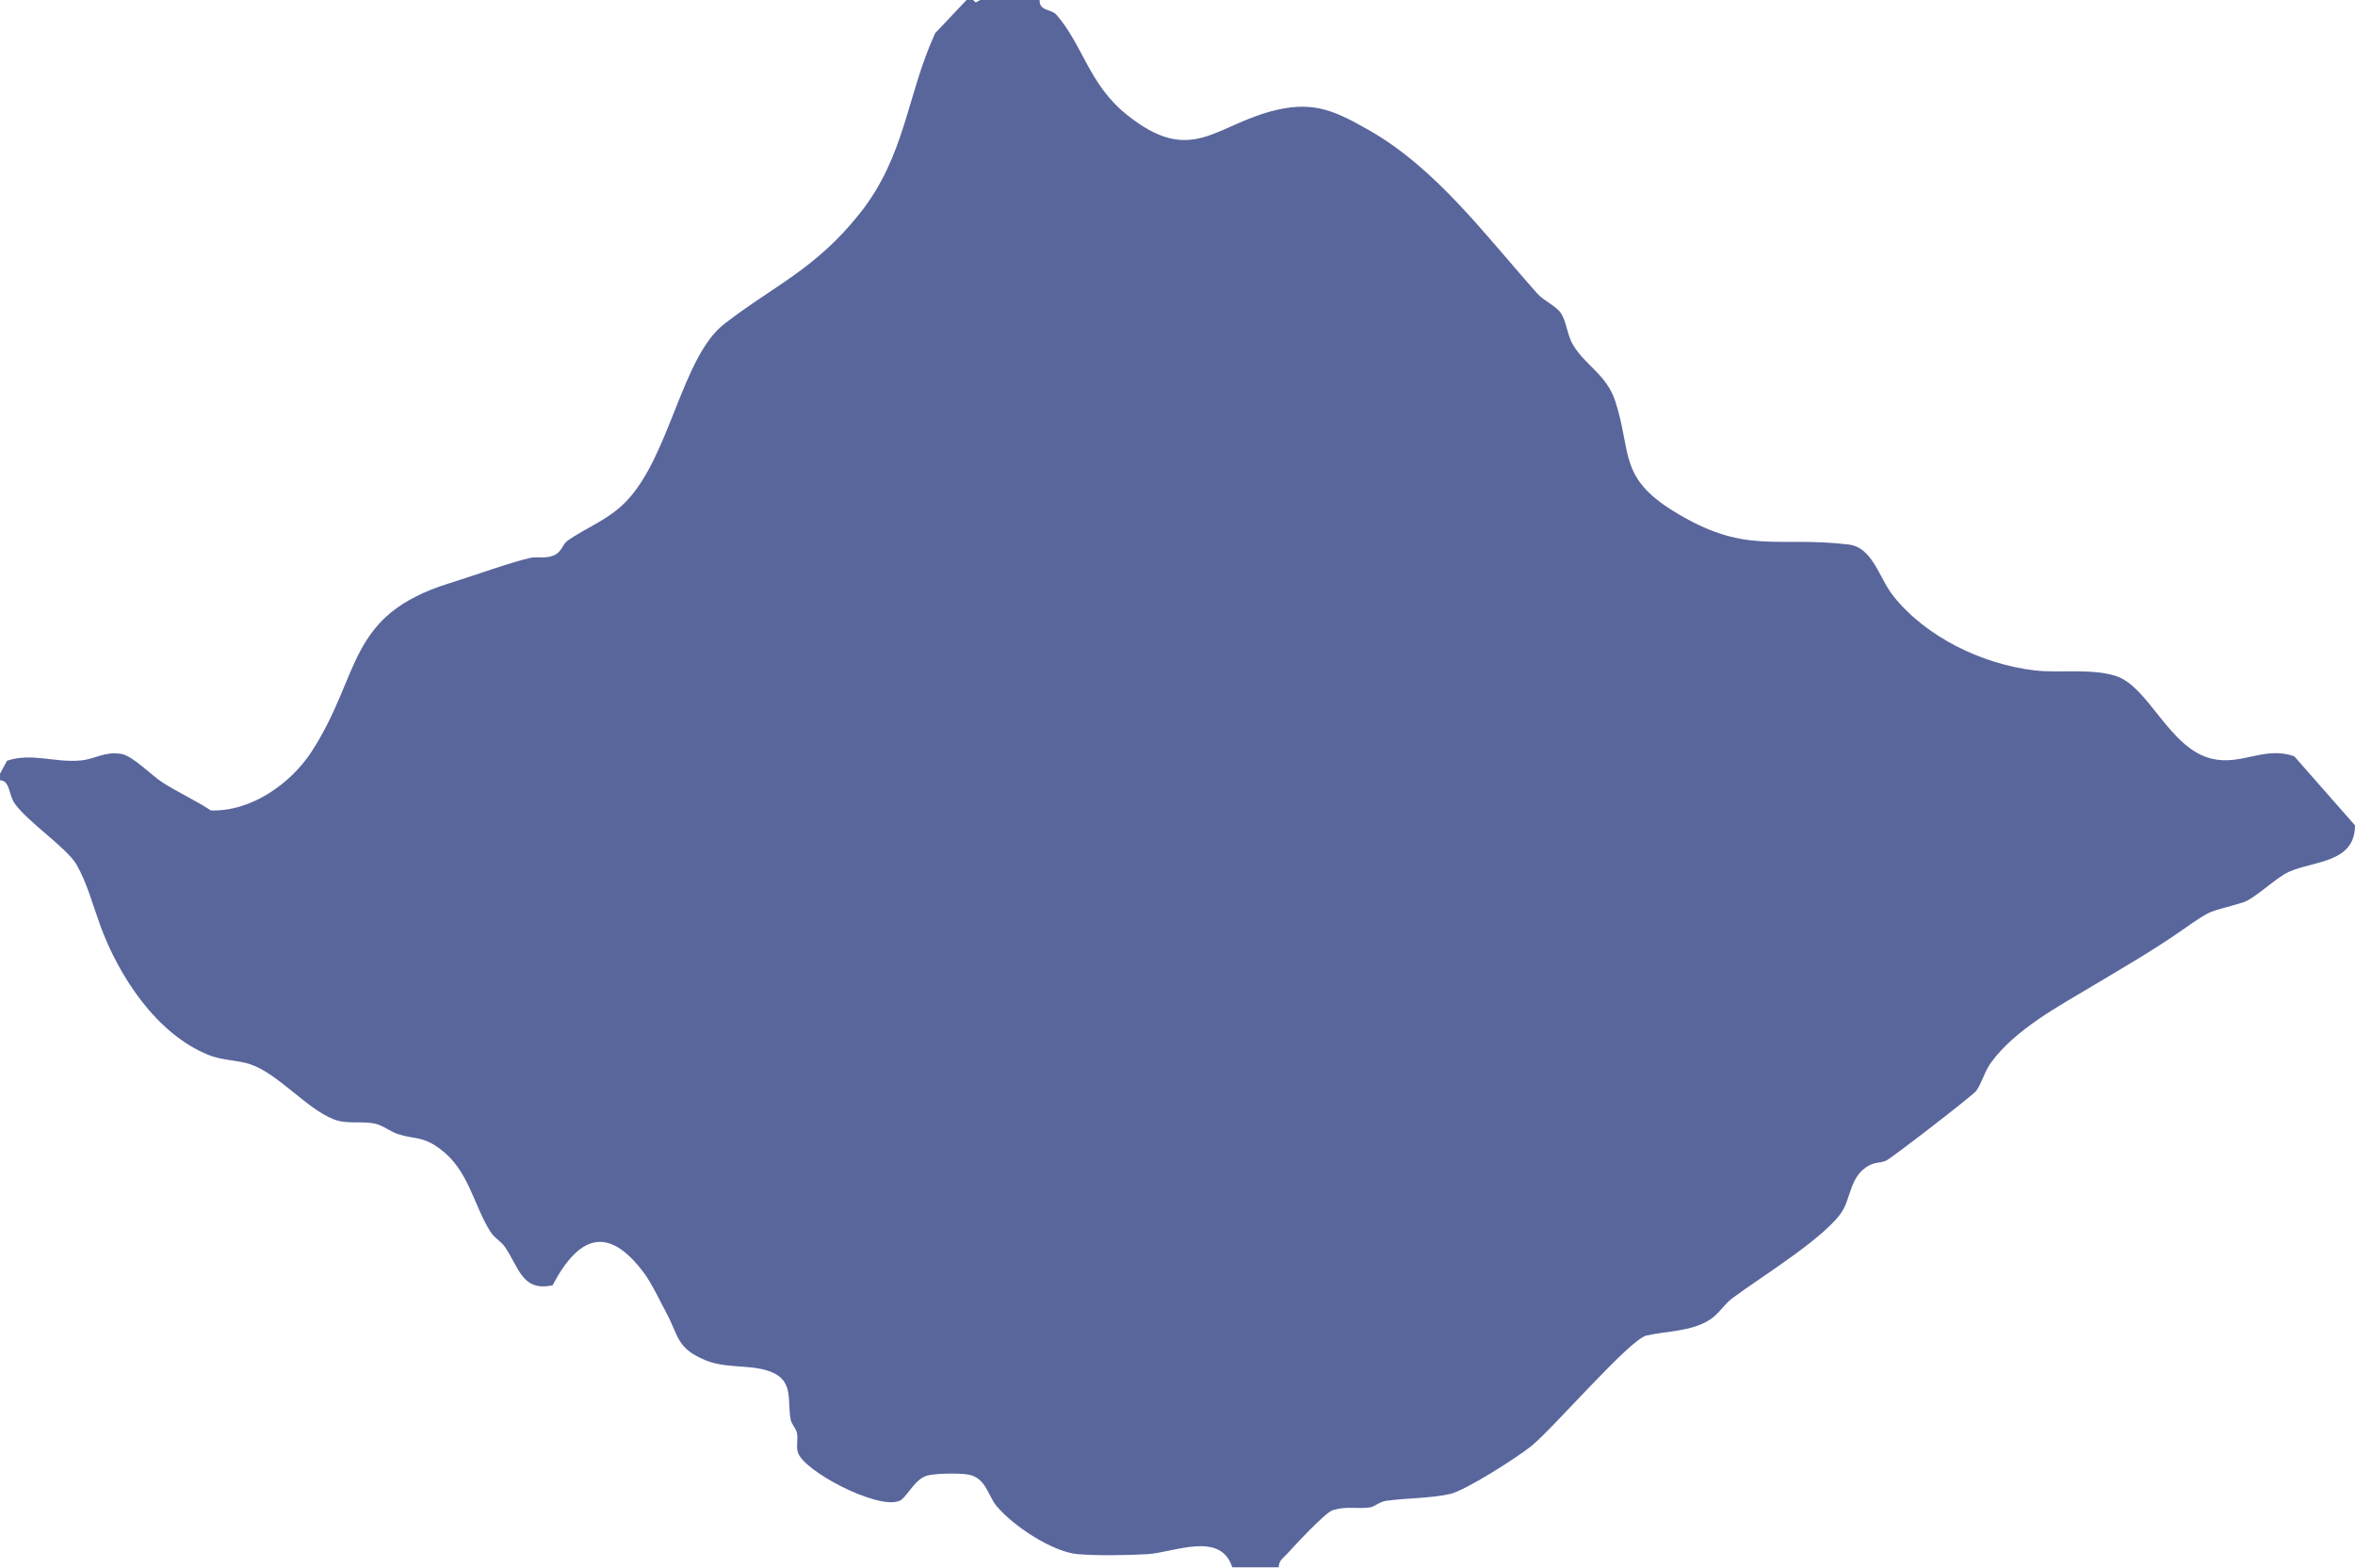
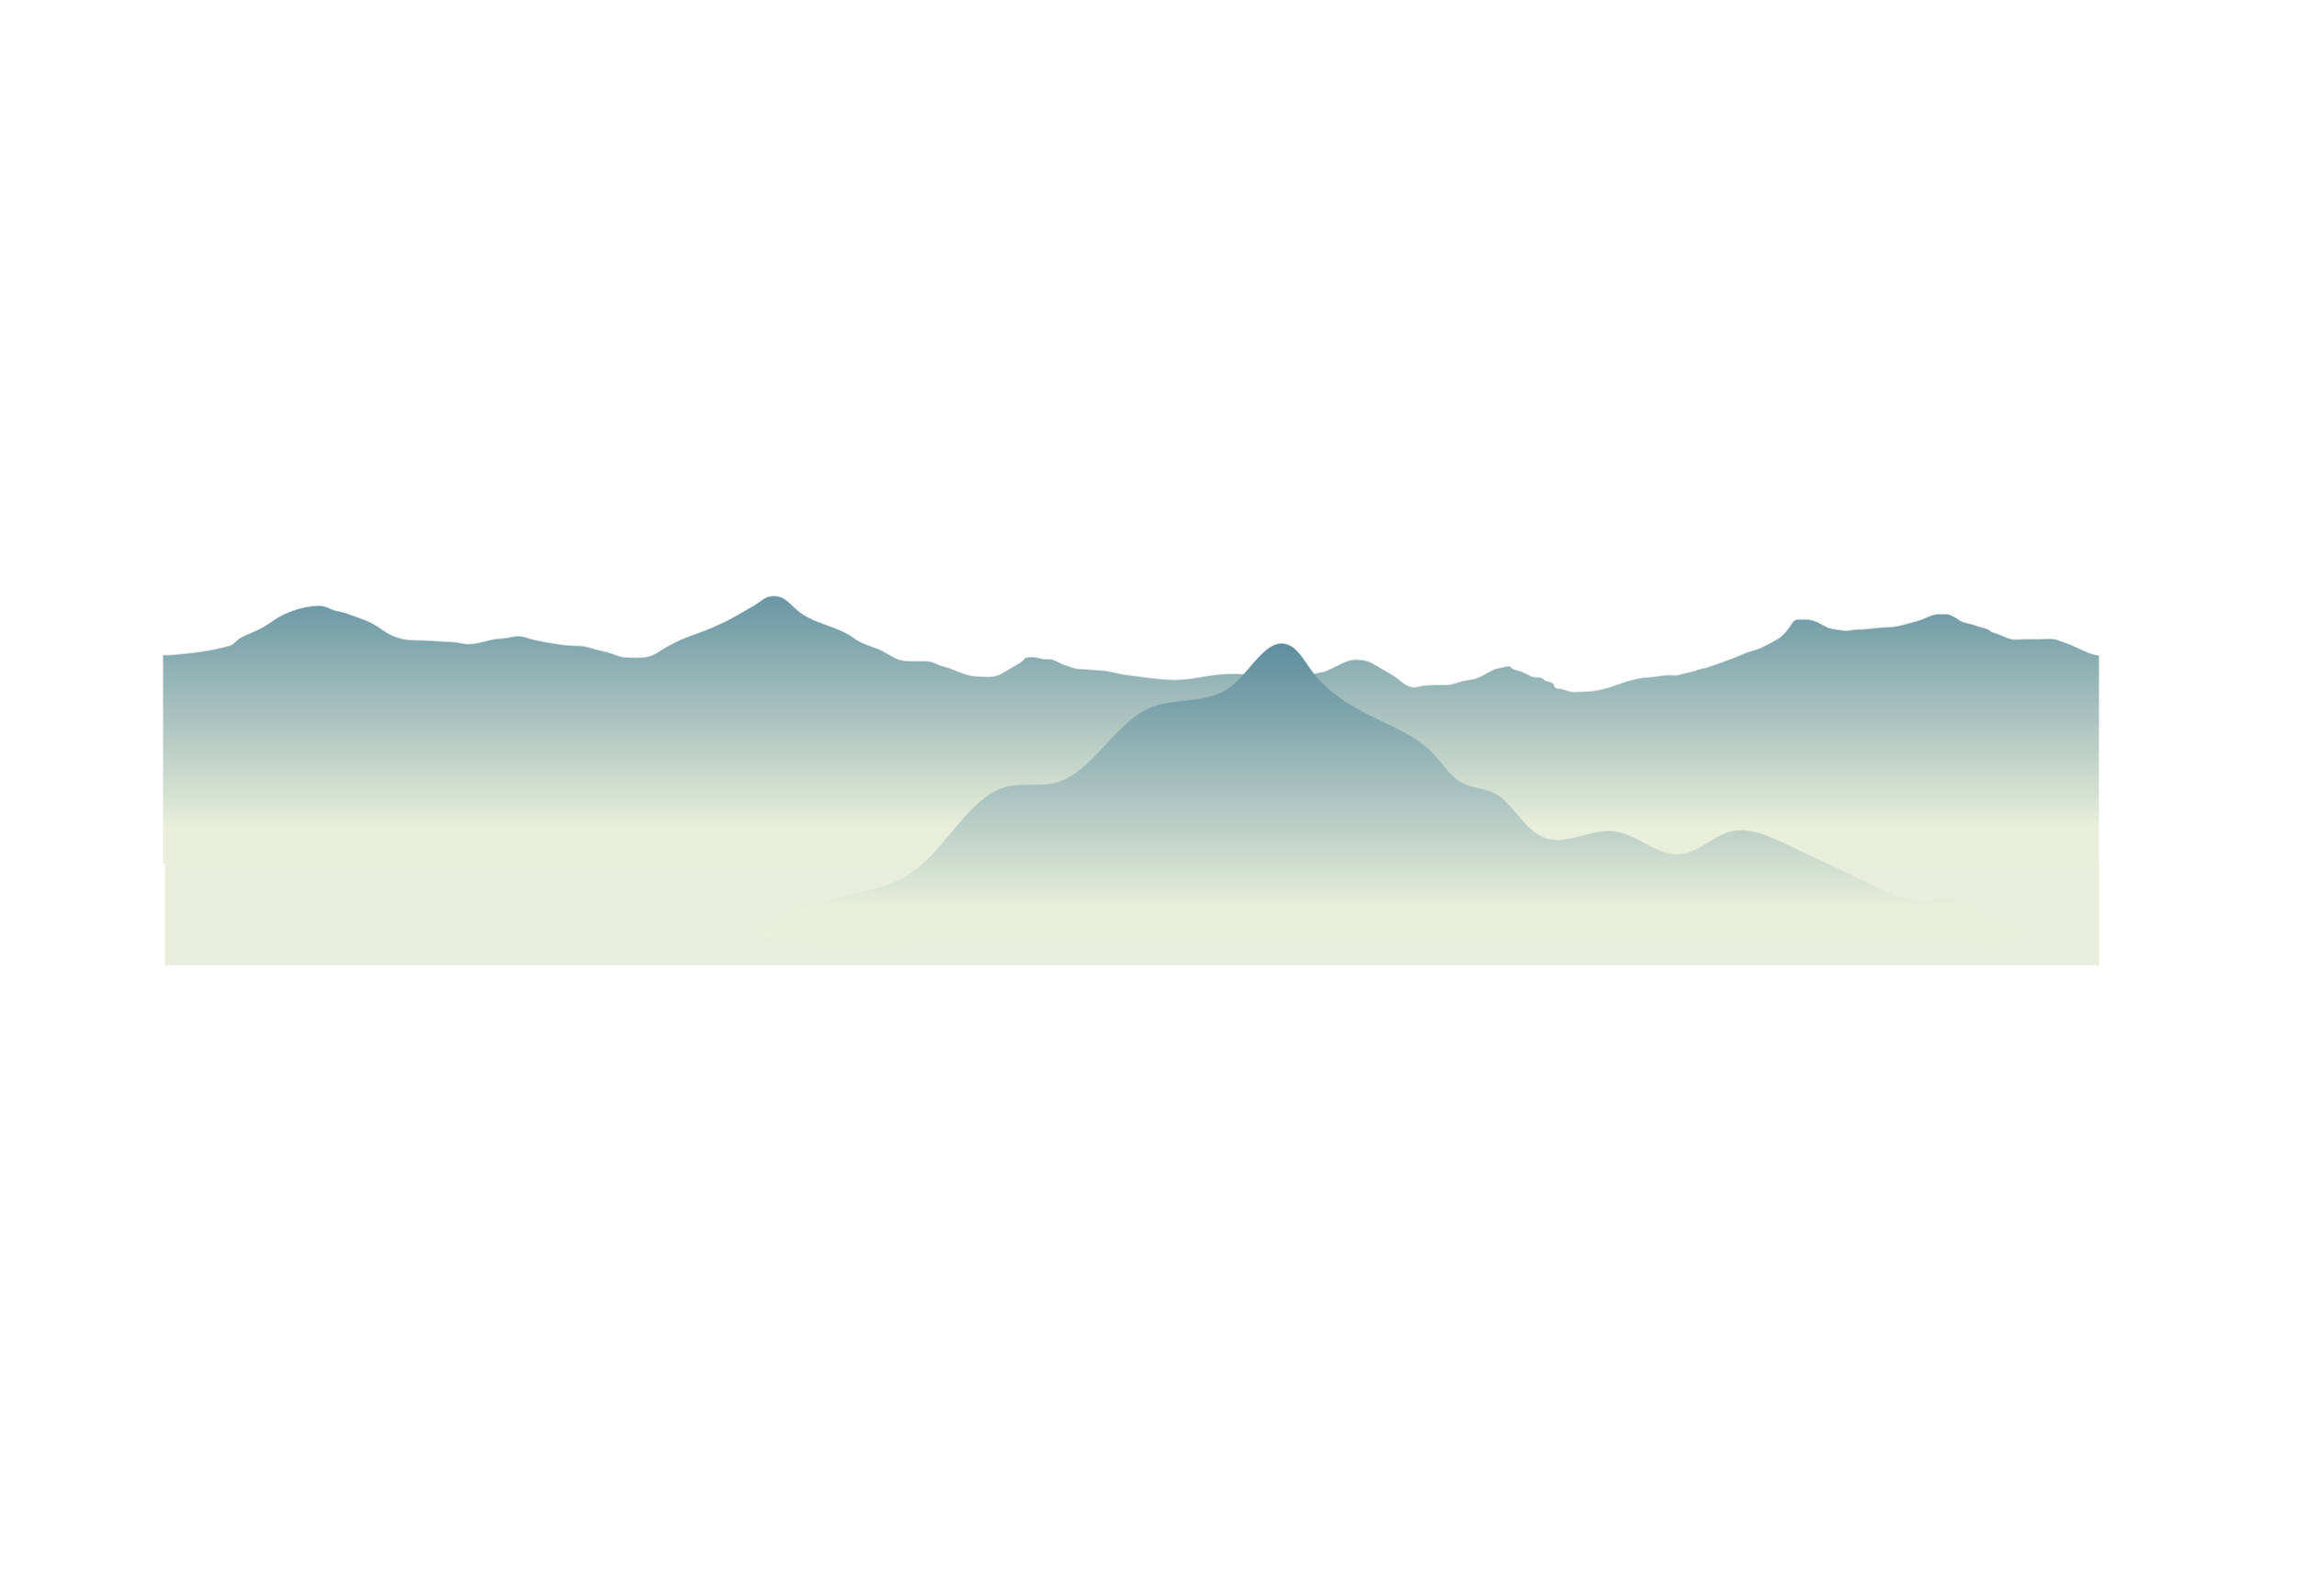
- <svg xmlns="http://www.w3.org/2000/svg" id="Layer_1" data-name="Layer 1" viewBox="0 0 531.76 354">
+ <svg xmlns="http://www.w3.org/2000/svg" xmlns:xlink="http://www.w3.org/1999/xlink" id="Back_Mountains" viewBox="0 0 310.46 215.71">
  <defs>
    <style>
      .cls-1 {
-         fill: #fefefe;
+         fill: url(#linear-gradient-2);
      }

      .cls-2 {
-         fill: #59669c;
+         fill: #e9eedc;
+       }
+ 
+       .cls-3 {
+         fill: none;
+       }
+ 
+       .cls-4 {
+         clip-path: url(#clippath-1);
+       }
+ 
+       .cls-5 {
+         fill: url(#linear-gradient);
+       }
+ 
+       .cls-6 {
+         clip-path: url(#clippath);
      }
    </style>
+     <clipPath id="clippath">
+       <rect class="cls-3" x="22.05" y="23.3" width="261.76" height="169.12" />
+     </clipPath>
+     <linearGradient id="linear-gradient" x1="155.09" y1="129.98" x2="155.09" y2="91.93" gradientTransform="translate(0 204.08) scale(1 -1)" gradientUnits="userSpaceOnUse">
+       <stop offset="0" stop-color="#56889b" />
+       <stop offset=".24" stop-color="#749da8" />
+       <stop offset=".75" stop-color="#c1d3c9" />
+       <stop offset="1" stop-color="#e9efdb" />
+     </linearGradient>
+     <clipPath id="clippath-1">
+       <rect class="cls-3" x="22.05" y="23.3" width="261.76" height="169.12" />
+     </clipPath>
+     <linearGradient id="linear-gradient-2" x1="187.57" y1="119.72" x2="187.57" y2="81.23" xlink:href="#linear-gradient" />
  </defs>
-   <path class="cls-2" d="M219.75,0l.59.52.91-.52h13.5c-.12,2.56,2.63,2,3.79,3.33,5.98,6.87,7.35,15.68,15.77,22.48,14.89,12.02,20,2.21,34.11-1.02,8.6-1.97,13.48.51,20.76,4.65,15.28,8.7,26.47,24.04,38.04,36.96,1.45,1.62,4.22,2.7,5.31,4.44,1.19,1.89,1.38,4.95,2.67,7.08,2.9,4.78,7.63,6.7,9.6,12.9,3.61,11.33.69,16.93,12.95,24.55,16.31,10.12,23.05,5.66,39.64,7.61,5.49.64,6.86,7.52,10.12,11.63,7.42,9.34,20.15,15.43,31.94,16.81,5.63.66,12.69-.51,18.26,1.24,7.54,2.38,12.08,16.48,21.78,18.72,6.77,1.56,11.81-2.94,18.56-.56l13.7,15.59c.07,8.54-9.48,8.03-14.95,10.52-2.95,1.34-7.73,6.11-10.35,6.9-8.03,2.44-6.43,1.15-13.56,6.14-6.71,4.69-12.95,8.25-20.21,12.61-7.78,4.67-17.5,9.8-23.09,17.39-1.47,1.99-2.01,4.51-3.35,6.4-.75,1.06-19.1,15.17-20.27,15.73-1.46.7-2.6.21-4.52,1.48-3.57,2.36-3.58,6.7-5.3,9.7-3.39,5.91-18.82,15.31-25.03,19.97-1.77,1.33-3.05,3.54-4.97,4.78-4.23,2.75-9.68,2.55-14.38,3.62-3.79.86-21.02,20.95-26.02,24.98-3.16,2.55-14.92,10.09-18.42,10.83-4.66.98-9.58.88-14.25,1.5-1.67.22-2.59,1.34-3.75,1.5-2.95.41-5.16-.35-8.4.63-1.68.51-8.57,7.96-10.33,9.89-.85.93-1.88,1.53-1.86,3.01h-10.5c-2.62-8.27-13.13-3.34-19.1-2.97-4.49.27-11.38.38-15.8,0-5.7-.49-14.65-6.42-18.35-10.9-1.91-2.32-2.38-6.41-6.42-7.08-2.03-.34-7.45-.3-9.37.29-2.85.88-4.77,5.48-6.31,5.72-4.95,1.83-21.56-6.82-22.75-11.08-.4-1.42.11-3-.19-4.31-.27-1.17-1.23-1.97-1.43-3.07-.88-4.94,1.14-9.7-6.61-11.39-3.67-.8-8.48-.32-12.37-1.88-6.71-2.68-6.24-5.41-8.96-10.57-1.26-2.38-3.46-6.92-5.09-9.13-8.23-11.14-14.88-8.41-20.71,2.67-6.92,1.55-7.64-4.18-10.78-8.67-.88-1.26-2.4-2.03-3.29-3.46-3.9-6.26-4.87-13.87-11.34-18.66-4-2.97-5.72-2.14-9.43-3.32-1.82-.58-3.41-1.96-5.14-2.36-3.16-.73-6.37.22-9.48-1.02-6.2-2.45-12.62-10.44-19.01-12.49-2.52-.81-6.27-.84-9.22-2.03-11.84-4.78-20.37-17.95-24.53-29.47-1.52-4.19-2.92-9.42-5.26-13.49-2.21-3.84-10.99-9.63-13.95-13.8-1.46-2.05-1.05-5.23-3.34-5.28v-1.5l1.58-2.92c5.6-1.89,10.97.55,16.81-.08,3.23-.35,5.2-2.05,8.95-1.47,2.61.41,6.69,4.74,9.32,6.44,3.56,2.29,7.42,4.02,10.93,6.33,8.99.34,18.02-5.97,22.78-13.31,11.28-17.39,7.77-30.75,31.08-37.99,5.11-1.59,14.19-4.85,18.31-5.74,1.7-.37,3.25.3,5.31-.58,1.8-.77,1.92-2.45,2.98-3.22,4.02-2.92,9.26-4.71,13.34-8.96,9.88-10.26,12.59-32.7,22.16-40.09,11.37-8.78,20.58-12.36,30.57-24.93,10.38-13.06,10.6-26.72,17.03-40.72l7.1-7.52h1.5Z" />
-   <polygon class="cls-1" points="221.25 0 220.34 .52 219.75 0 221.25 0" />
+   <rect class="cls-2" x="22.31" y="116.75" width="261.5" height="13.79" />
+   <g>
+     <g class="cls-6">
+       <path class="cls-5" d="M13.81,86.33c1.48-.27,1.69.53,2.91,1.04,2.57,1.07,4.17,1.44,7.07,1.16,2.42-.23,4.88-.5,7.21-1.19.67-.2.64-.41,1.12-.79.56-.45,1.31-.73,1.98-1.01,1.06-.44,1.92-.94,2.85-1.6,1.6-1.14,3.79-1.88,5.82-2.01.72-.04,1.19.06,1.82.37.8.4,1.66.42,2.49.73,1.45.55,3.05,1,4.31,1.94,1.32.98,2.79,1.62,4.53,1.61,1.77,0,3.51.19,5.28.25.69.03,1.3.25,1.99.28,1.12.04,2.09-.32,3.15-.56.63-.14,1.08-.15,1.74-.21.79-.08,1.49-.36,2.31-.28.63.06,1.12.33,1.74.46.89.2,1.83.37,2.73.52,1.05.18,2.29.31,3.35.31.89,0,1.64.29,2.48.52.65.18,1.33.28,1.97.51.71.26,1.23.51,2.01.53.9.03,1.91.1,2.79-.06,1.13-.2,1.98-1.01,2.96-1.51.55-.28,1.06-.57,1.63-.82,1.04-.45,2.14-.8,3.2-1.21.86-.33,1.7-.72,2.53-1.1,1.45-.67,2.8-1.56,4.18-2.32.78-.43,1.32-1.11,2.25-1.24,1.79-.26,2.5.98,3.67,1.95,2.17,1.81,5.37,2.04,7.64,3.74.9.67,2,.98,3.08,1.39.88.33,1.66.9,2.5,1.31.87.42,1.84.39,2.8.39,1.1,0,1.77-.12,2.75.37.18.09.33.16.53.22.5.16.99.26,1.49.47,1.15.47,2.32.98,3.6,1.01,1.14.03,2.26.18,3.19-.41.9-.57,1.9-1.04,2.75-1.65.19-.14.25-.36.49-.48.25-.12,1-.09,1.28-.06.32.03.6.16.9.21.46.08.97-.02,1.42.11.57.16,1.09.55,1.67.73.65.2,1.24.49,1.94.52,1.05.05,2.1.17,3.15.22,1.02.05,1.9.4,2.9.54,2.06.28,4.19.6,6.27.71,2.62.14,5.07-.72,7.67-.79,1.81-.05,3.61.08,5.41.27.53.06,1.15.05,1.65.21.08.03.14.1.23.12.4.11.83.01,1.24-.02,1.4-.12,2.71-.53,4.07-.78.26-.05.49-.07.73-.17.78-.33,1.53-.73,2.3-1.09.5-.23.92-.4,1.48-.45.92-.08,1.92.1,2.71.57.85.5,1.69,1.01,2.56,1.49.85.47,1.6,1.44,2.62,1.63.37.07.71-.02,1.07-.1,1.23-.28,2.46-.15,3.72-.2.63-.03,1.12-.23,1.72-.41.86-.27,1.79-.26,2.6-.62.72-.32,1.41-.81,2.14-1.1.28-.11.66-.14.98-.22.24-.06.8-.25,1.08-.12.05.02.06.12.1.15.55.36,1.25.42,1.84.71.6.29.87.55,1.57.59.27.01.58,0,.83.14.17.09.24.23.4.31.41.19.87.11,1.14.51.09.13.03.24.15.38.18.2.58.18.83.22.43.07.74.22,1.14.34.56.16,1.34.03,1.91.03,1.5,0,3.04-.38,4.44-.89.42-.15.83-.31,1.26-.44.94-.27,1.93-.54,2.92-.59,1.02-.05,2-.31,3.03-.3.29,0,.63.04.92.01.39-.03.74-.19,1.12-.27.66-.14,1.18-.24,1.79-.48.4-.16.85-.18,1.27-.32.49-.17.99-.33,1.48-.51,1.07-.39,2.18-.76,3.21-1.24.94-.43,2-.59,2.91-1.06.7-.36,1.48-.75,2.12-1.18.65-.44,1.14-1.1,1.56-1.72.3-.45.39-.74,1.01-.76.55-.02,1.19-.05,1.73.08.7.16,1.18.44,1.79.78.59.34,1.08.42,1.75.51.51.07,1.04.18,1.55.12.47-.06.86-.16,1.34-.15,1.28,0,2.49-.28,3.77-.29,1.39,0,2.83-.51,4.15-.85.96-.25,1.83-.87,2.84-.93.34-.02.71,0,1.05,0,.35.01.62.15.95.29.49.21.83.61,1.37.79.65.21,1.31.29,1.94.55.45.18.96.23,1.39.43.25.12.42.33.69.41.45.15.79.25,1.23.45.39.18.91.42,1.34.48.54.08,1.18-.01,1.72-.01h1.8c.71,0,1.54-.1,2.24,0,.29.04.26.07.48.15.27.1.57.19.86.29.61.21,1.21.47,1.79.74.98.46,2.03.99,3.14,1.04,1.6.06,3.23.49,4.77.85.64.15,1.28.28,1.92.44.47.11.83.28,1.32.19.5-.1.9-.12,1.41-.05.2.03,1.75.25,1.76.44.27,3.94-.54,8.05-.53,12.05,0,2.73-.73,5.7-.14,8.39.48,2.21,2.25,4.12,2.65,6.32-4.44.01-7.7-.52-12.26-.52H12.96l.86-30.43Z" />
+     </g>
+     <g class="cls-4">
+       <path class="cls-1" d="M273.88,126.28c-2.48-.49-4.89-1.58-7.09-3.21-.89-.66-1.78-1.41-2.77-1.61-.93-.18-1.86.15-2.79.29-2.74.4-5.45-.85-8.06-2.08-3.91-1.85-7.81-3.7-11.72-5.54-2.48-1.18-5.12-2.36-7.68-1.61-2.22.65-4.18,2.72-6.44,2.99-3.11.38-5.92-2.69-9.03-3.09-3.3-.42-6.7,2.19-9.84.72-2.04-.96-3.37-3.37-5.11-4.97-1.96-1.8-3.92-1.25-5.97-2.48-1.56-.93-2.62-2.95-4.03-4.23-2.12-1.94-4.65-3.03-7.03-4.18-3.29-1.58-6.65-3.38-9.12-6.79-.9-1.25-1.73-2.75-2.95-3.27-2.79-1.2-4.98,3.22-7.46,5.35-3.38,2.91-7.84,1.51-11.61,3.29-4.52,2.13-7.59,8.59-12.26,9.94-2.27.66-4.65,0-6.92.63-4.89,1.35-7.96,8.08-12.37,11.31-3.02,2.21-6.53,2.68-9.89,3.49-4.26,1.04-8.45,2.7-12.46,4.96,9.21,2.41,19.36,1,28.73,1h123.58c3.85,0,7.71-.08,11.56,0,1.31.03,2.61.32,3.9.25,1.5-.07,3.37-1.49,4.85-1.16Z" />
+     </g>
+   </g>
</svg>
